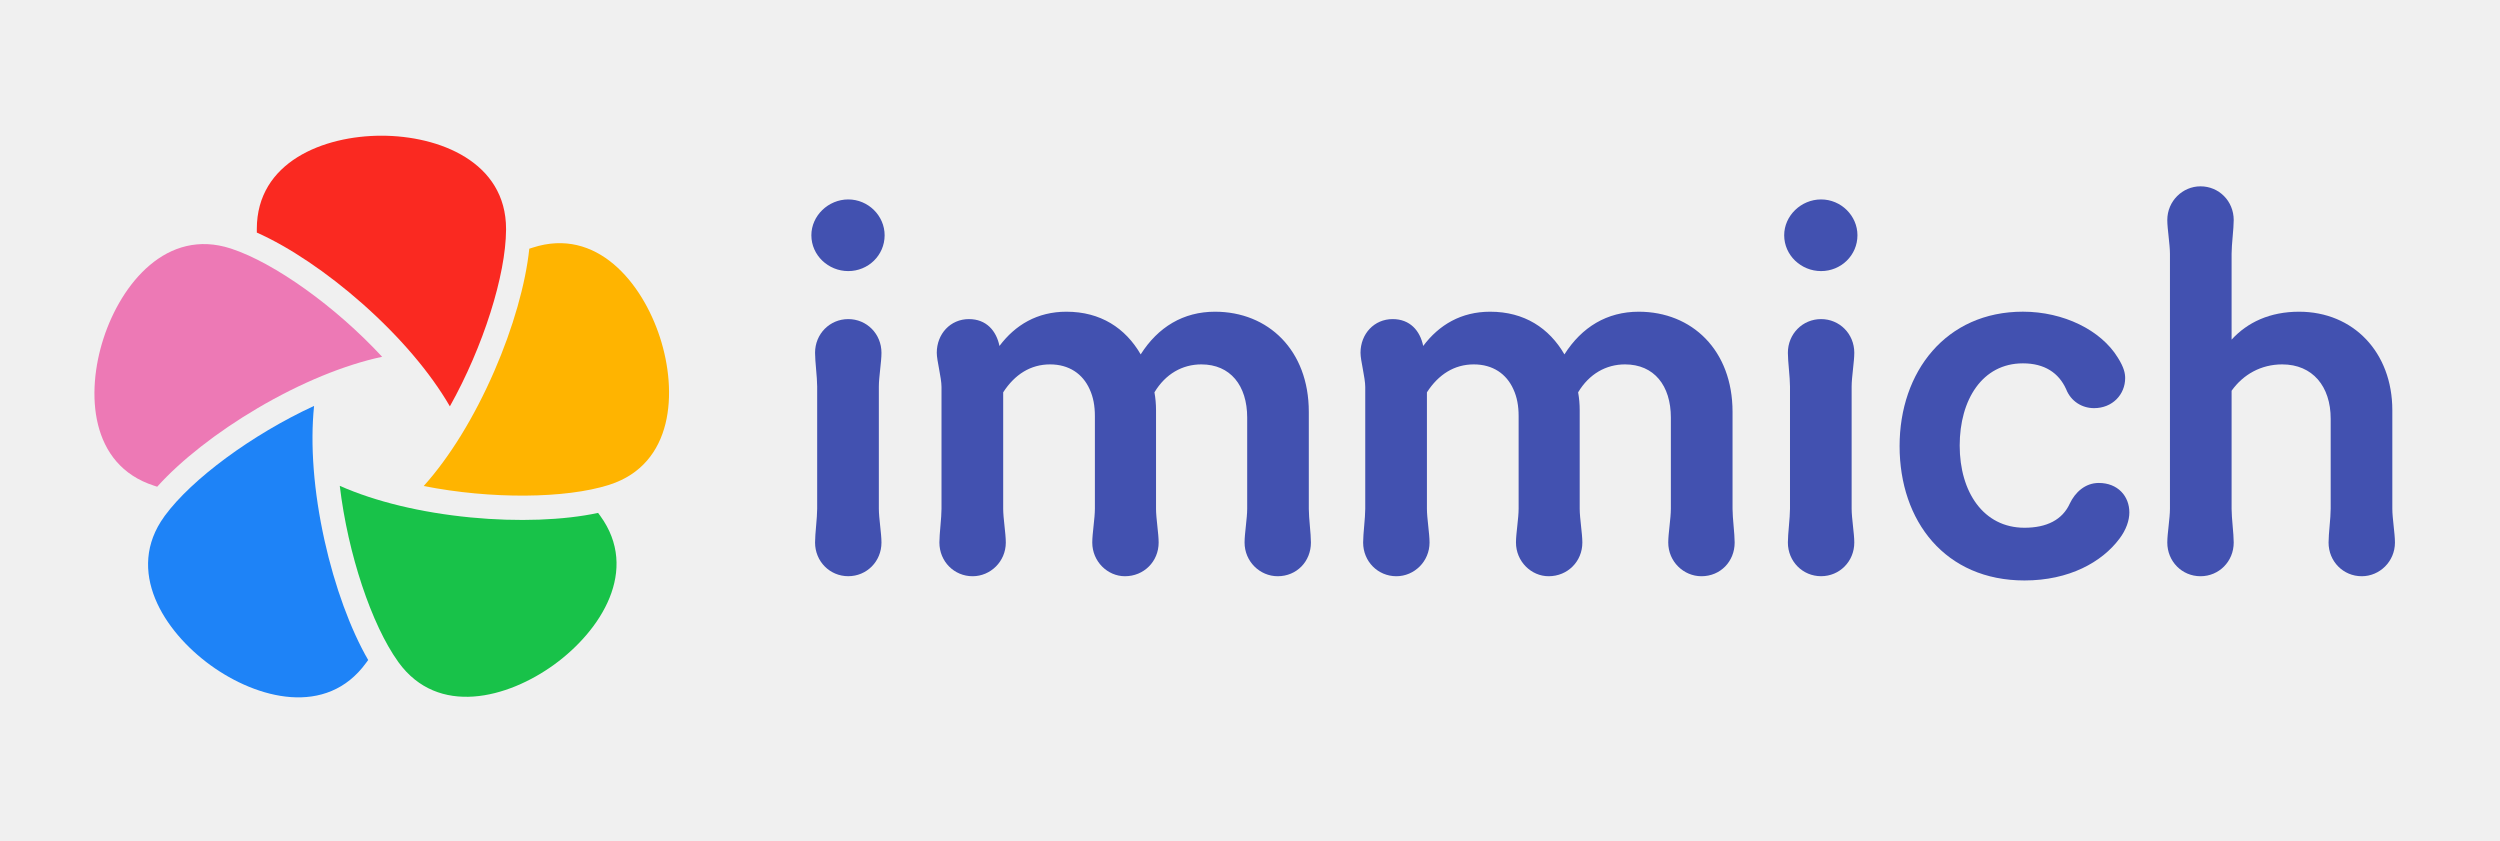
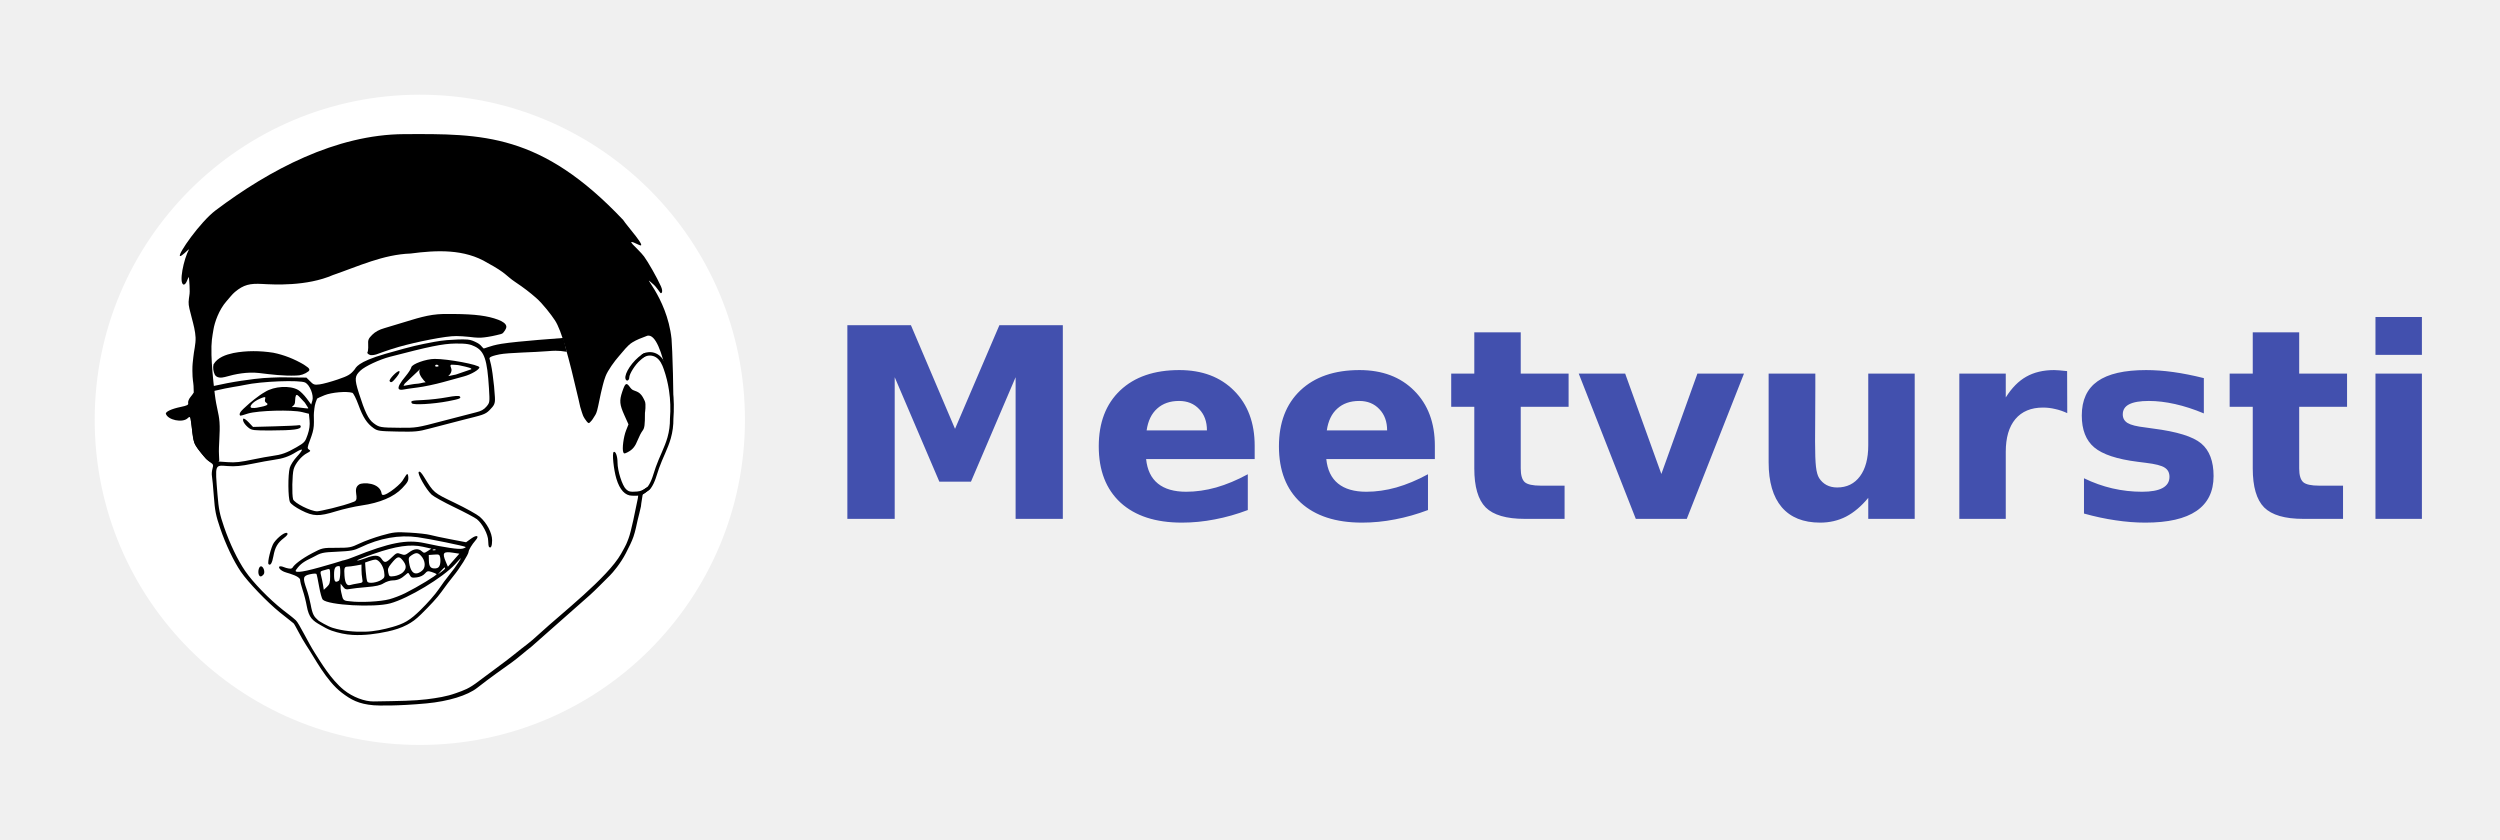
- <svg xmlns="http://www.w3.org/2000/svg" version="1.1" id="Router_Medium_x5F_White" x="0px" y="0px" viewBox="0 0 792 266.25" style="enable-background:new 0 0 792 266.25;" xml:space="preserve">
-   <style type="text/css">
- 	.st0{fill:#4251B0;}
- 	.st1{fill:#FA2921;}
- 	.st2{fill:#ED79B5;}
- 	.st3{fill:#FFB400;}
- 	.st4{fill:#1E83F7;}
- 	.st5{fill:#18C249;}
- </style>
-   <g>
-     <path class="st0" d="M268.73,63.18c6.34,0,11.52,5.18,11.52,11.35c0,6.34-5.18,11.35-11.52,11.35s-11.69-5.01-11.69-11.35   C257.04,68.36,262.39,63.18,268.73,63.18z M258.88,122.45c0-3.01-0.67-7.85-0.67-10.68c0-6.01,4.67-10.68,10.52-10.68   c5.84,0,10.52,4.67,10.52,10.68c0,2.84-0.83,7.68-0.83,10.68v38.73c0,3.01,0.83,7.85,0.83,10.68c0,6.01-4.67,10.68-10.52,10.68   c-5.84,0-10.52-4.67-10.52-10.68c0-2.84,0.67-7.68,0.67-10.68V122.45z" />
-     <path class="st0" d="M394.28,171.87c0-2.84,0.83-7.68,0.83-10.68V132.3c0-10.18-5.34-16.86-14.52-16.86c-6.01,0-11.35,3-14.86,8.85   c0.33,1.84,0.5,3.67,0.5,5.68v31.22c0,3.01,0.83,7.85,0.83,10.68c0,6.01-4.67,10.68-10.68,10.68c-5.51,0-10.35-4.67-10.35-10.68   c0-2.84,0.83-7.68,0.83-10.68V131.8c0-3.17-0.5-6.01-1.67-8.51c-2.17-4.84-6.51-7.85-12.52-7.85c-6.18,0-11.19,3.17-14.86,8.85   v36.9c0,3.01,0.83,7.85,0.83,10.68c0,6.01-4.84,10.68-10.52,10.68c-5.84,0-10.52-4.67-10.52-10.68c0-2.84,0.67-7.68,0.67-10.68   v-38.57c0-3.01-1.5-8.35-1.5-10.85c0-6.01,4.34-10.68,10.18-10.68c5.51,0,8.68,3.67,9.68,8.51c5.01-6.68,12.02-10.85,21.2-10.85   c10.85,0,18.7,5.18,23.54,13.52c5.51-8.68,13.52-13.52,23.54-13.52c16.86,0,29.72,12.19,29.72,31.72v30.72   c0,3.01,0.67,7.85,0.67,10.68c0,6.01-4.51,10.68-10.52,10.68C399.12,182.55,394.28,177.88,394.28,171.87z" />
-     <path class="st0" d="M528.5,171.87c0-2.84,0.83-7.68,0.83-10.68V132.3c0-10.18-5.34-16.86-14.52-16.86c-6.01,0-11.35,3-14.86,8.85   c0.33,1.84,0.5,3.67,0.5,5.68v31.22c0,3.01,0.84,7.85,0.84,10.68c0,6.01-4.67,10.68-10.68,10.68c-5.51,0-10.35-4.67-10.35-10.68   c0-2.84,0.84-7.68,0.84-10.68V131.8c0-3.17-0.5-6.01-1.67-8.51c-2.17-4.84-6.51-7.85-12.52-7.85c-6.18,0-11.19,3.17-14.86,8.85   v36.9c0,3.01,0.83,7.85,0.83,10.68c0,6.01-4.84,10.68-10.52,10.68c-5.84,0-10.52-4.67-10.52-10.68c0-2.84,0.67-7.68,0.67-10.68   v-38.57c0-3.01-1.5-8.35-1.5-10.85c0-6.01,4.34-10.68,10.18-10.68c5.51,0,8.68,3.67,9.68,8.51c5.01-6.68,12.02-10.85,21.2-10.85   c10.85,0,18.7,5.18,23.54,13.52c5.51-8.68,13.52-13.52,23.54-13.52c16.86,0,29.72,12.19,29.72,31.72v30.72   c0,3.01,0.67,7.85,0.67,10.68c0,6.01-4.51,10.68-10.52,10.68C533.35,182.55,528.5,177.88,528.5,171.87z" />
-     <path class="st0" d="M576.92,63.18c6.34,0,11.52,5.18,11.52,11.35c0,6.34-5.18,11.35-11.52,11.35s-11.69-5.01-11.69-11.35   C565.23,68.36,570.57,63.18,576.92,63.18z M567.07,122.45c0-3.01-0.67-7.85-0.67-10.68c0-6.01,4.67-10.68,10.52-10.68   s10.52,4.67,10.52,10.68c0,2.84-0.84,7.68-0.84,10.68v38.73c0,3.01,0.84,7.85,0.84,10.68c0,6.01-4.67,10.68-10.52,10.68   s-10.52-4.67-10.52-10.68c0-2.84,0.67-7.68,0.67-10.68V122.45z" />
-     <path class="st0" d="M601.79,141.31c0-23.54,14.69-42.57,39.07-42.57c12.86,0,24.71,5.84,30.05,14.53c2,3.17,2.34,5.01,2.34,6.51   c0,5.18-4.01,9.52-9.85,9.52c-3.84,0-7.34-2.17-8.85-6.01c-2.34-5.18-6.85-8.18-13.69-8.18c-12.86,0-20.03,11.52-20.03,26.04   c0,14.69,7.51,26.04,20.53,26.04c7.01,0,12.02-2.5,14.36-7.68c1.67-3.51,4.84-6.51,9.18-6.51c6.01,0,9.68,4.17,9.68,9.35   c0,2.5-1,5.51-3.17,8.35c-5.51,7.35-15.86,13.19-30.05,13.19C616.32,183.89,601.79,165.19,601.79,141.31z" />
-     <path class="st0" d="M737.69,171.87c0-2.84,0.67-7.68,0.67-10.68v-28.55c0-10.18-5.68-17.2-15.36-17.2   c-6.68,0-12.35,3.17-16.03,8.35v37.4c0,3.01,0.67,7.85,0.67,10.68c0,6.01-4.67,10.68-10.52,10.68s-10.52-4.67-10.52-10.68   c0-2.84,0.84-7.68,0.84-10.68v-80.8c0-3.01-0.84-7.85-0.84-10.68c0-6.01,4.84-10.68,10.52-10.68c5.84,0,10.52,4.67,10.52,10.68   c0,2.84-0.67,7.68-0.67,10.68v27.21c5.01-5.51,12.19-8.85,21.37-8.85c17.2,0,29.55,12.86,29.55,31.22v31.22   c0,3.01,0.83,7.85,0.83,10.68c0,6.01-4.84,10.68-10.52,10.68C742.36,182.55,737.69,177.88,737.69,171.87z" />
-   </g>
-   <g>
-     <path class="st1" d="M114.82,96.21c11.92,10.55,21.52,21.86,27.7,32.52c10.62-18.99,17.71-41.55,17.8-55.92c0-0.1,0-0.19,0-0.28   c0-21.26-21.21-29.54-39.48-29.54s-39.48,8.28-39.48,29.54c0,0.29,0,0.68,0,1.15C91.54,78.2,103.61,86.29,114.82,96.21z" />
-     <path class="st2" d="M49.8,154.19c7.45-8.29,18.88-17.27,31.77-24.86c13.72-8.07,27.44-13.71,39.49-16.3   c-14.78-15.96-34.04-29.68-47.68-34.21c-0.1-0.03-0.18-0.06-0.27-0.09c-20.22-6.57-34.65,11.05-40.3,28.42s-4.33,40.11,15.89,46.68   C48.99,153.93,49.35,154.05,49.8,154.19z" />
-     <path class="st3" d="M209.07,106.86c-5.65-17.38-20.07-34.99-40.3-28.42c-0.28,0.09-0.65,0.21-1.09,0.35   c-1.16,11.08-5.12,25.07-11.09,38.79c-6.35,14.6-14.14,27.23-22.36,36.39c21.34,4.23,44.99,4,58.68-0.35   c0.1-0.03,0.19-0.06,0.27-0.09C213.4,146.97,214.71,124.24,209.07,106.86z" />
-     <path class="st4" d="M102.8,171.18c-3.44-15.54-4.56-30.34-3.3-42.59c-19.75,9.12-38.75,23.2-47.27,34.78   c-0.06,0.08-0.11,0.16-0.16,0.23c-12.5,17.2-0.2,36.37,14.58,47.11s36.81,16.51,49.31-0.69c0.17-0.24,0.4-0.55,0.68-0.93   C111.05,199.44,106.04,185.79,102.8,171.18z" />
-     <path class="st5" d="M189.48,162.49c-10.9,2.33-25.42,2.88-40.32,1.44c-15.84-1.53-30.26-5.03-41.52-10.02   c2.57,21.6,10.09,44.02,18.47,55.7c0.06,0.08,0.11,0.16,0.16,0.23c12.5,17.2,34.52,11.43,49.31,0.69   c14.78-10.74,27.08-29.9,14.58-47.11C189.99,163.18,189.76,162.86,189.48,162.49z" />
+ <svg xmlns="http://www.w3.org/2000/svg" width="792" height="266" viewBox="0 0 792 266" version="1.1" id="svg1" xml:space="preserve">
+   <defs id="defs1">
+     <rect x="252" y="48" width="498.5" height="171.5" id="rect1" />
+   </defs>
+   <g id="layer1" transform="matrix(0.4023438,0,0,0.4023438,15.05315,15.90374)">
+     <circle style="display:inline;opacity:1;fill:#ffffff;fill-opacity:1;stroke:#000000;stroke-width:0;stroke-linecap:round;stroke-linejoin:round;stroke-dasharray:none;stroke-opacity:0;paint-order:fill markers stroke" id="path125" cx="256" cy="256" r="256" transform="translate(37.14945,35.03536)" />
+     <g id="layer1-1" transform="matrix(3.118301,0,0,3.111168,-112.1105,-270.1317)">
+       <path d="m 125.958,108.068 c -17.11,0.097 -33.912,8.983 -47.565,19.295 -3.892,2.939 -9.574,11.098 -8.999,11.536 0.298,0.281 2.036,-1.613 2.309,-1.726 -1.364,2.493 -2.691,8.747 -1.348,8.979 0.677,-0.055 0.948,-1.571 1.283,-1.93 0,0.176 0.21,1.517 0.215,3.645 0.002,0.87 -0.173,1.237 -0.272,2.648 -0.125,1.786 1.639,5.966 1.759,9.03 0.066,1.683 -0.423,3.342 -0.576,5.02 -0.103,1.131 -0.244,1.661 -0.23,3.401 0.019,2.371 0.232,2.764 0.293,3.832 0.067,1.176 0.068,2.572 0.041,2.997 -0.09,1.437 -0.937,4.496 -0.714,5.788 0.157,0.909 0.259,1.862 0.335,2.717 0.084,0.942 0.231,2.006 0.547,2.83 0.421,1.099 1.317,2.115 1.992,2.952 0.653,0.81 0.856,1.207 1.648,1.713 0.482,0.308 0.897,0.224 1.219,0.191 0.518,-0.053 0.9,0.023 1.318,-0.07 0.14,-0.066 0.116,-0.457 0.039,-1.694 -0.14,-2.261 0.334,-5.532 0.126,-8.287 -0.18,-2.374 -0.757,-3.514 -1.183,-7.044 -0.552,-4.574 -0.773,-7.477 -0.844,-9.92 -0.102,-3.503 0.223,-4.672 0.495,-6.405 0.293,-1.869 1.406,-5.06 3.275,-7.179 0.789,-0.895 1.455,-1.789 2.153,-2.372 2.205,-1.845 3.788,-2.197 6.889,-2.029 2.927,0.159 11.193,0.657 17.902,-2.271 6.408,-2.21 12.668,-5.191 19.571,-5.429 6.544,-0.868 13.589,-1.209 19.45,2.388 4.748,2.578 4.655,3.267 6.939,4.801 2.284,1.534 3.653,2.603 5.283,4.024 1.728,1.506 3.866,4.318 4.773,5.7 1.706,2.6 3.512,9.431 5.953,19.98 0.489,2.114 0.367,1.881 0.845,3.275 0.223,0.652 0.269,0.921 0.72,1.624 0.332,0.518 0.692,0.964 0.875,1.062 0.183,0.098 0.255,0.052 0.406,-0.087 0.256,-0.235 0.615,-0.629 0.948,-1.204 0.327,-0.564 0.621,-0.804 0.897,-1.824 0.36,-1.329 0.76,-3.63 0.961,-4.425 0.322,-1.267 0.602,-2.758 1.177,-4.262 0.575,-1.504 2.271,-3.833 3.401,-5.11 0.989,-1.116 2.099,-2.674 3.348,-3.444 1.133,-0.698 2.186,-1.089 3.812,-1.701 4.244,-0.909 6.353,19.722 6.482,18.625 0.246,-2.097 -0.189,-15.954 -0.385,-17.818 -1.156,-10.971 -8.693,-17.442 -4.415,-13.648 0.461,0.409 1.292,1.605 1.595,2 0.219,0.285 0.816,-0.16 0.138,-1.667 -1.014,-2.254 -3.298,-6.256 -4.256,-7.541 -1.566,-2.102 -5.594,-5.048 -1.328,-2.955 2.43,1.193 -3.098,-4.904 -3.945,-6.283 -20.726,-21.975 -35.531,-21.838 -55.352,-21.726 z" style="display:inline;fill:#000000;fill-opacity:1;stroke:none;stroke-width:0.882;stroke-linecap:round;stroke-linejoin:round;stroke-opacity:1;paint-order:fill markers stroke" id="path98" />
+       <path style="display:inline;fill:#000000;fill-opacity:1;stroke:none;stroke-opacity:0.37" d="m 68.075,193.017 c 3.963,-0.594 4.974,-0.584 7.868,-0.685 l 5.167,0.061 0.654,0.648 c 0.78,0.812 0.942,0.87 2.038,0.729 0.655,-0.085 2.294,-0.532 3.643,-0.994 2.124,-0.727 2.579,-0.994 3.398,-1.994 0.31,-0.378 0.472,-1.545 6.319,-3.229 1.877,-0.541 5.525,-1.585 7.718,-2 1.219,-0.231 3.011,-0.637 4.686,-0.767 1.558,-0.121 3.09,-0.193 4.185,-0.113 0.71,0.052 1.254,0.303 1.964,0.669 0.52,0.268 0.78,0.581 1.227,1.092 0.173,0.198 1.076,-0.48 3.679,-0.903 3.355,-0.545 12.45,-1.167 12.528,-1.187 0.105,0.285 0.478,2.134 0.7,2.814 -0.685,-0.048 -1.356,-0.36 -3.842,-0.132 -2.482,0.227 -8.046,0.3 -9.769,0.649 -2.347,0.475 -2.083,0.77 -1.999,1.043 0.146,0.476 0.387,1.501 0.577,2.902 0.27,1.993 0.385,3.221 0.475,4.736 0.08,1.354 -0.148,1.677 -1.065,2.622 -0.929,0.957 -1.488,1 -5.452,2.011 -2.328,0.594 -5.364,1.385 -6.747,1.759 -2.268,0.613 -2.902,0.672 -6.482,0.6 -3.659,-0.073 -4.036,-0.127 -4.829,-0.693 -1.342,-0.957 -2.147,-2.198 -3.065,-4.726 -0.466,-1.283 -1.024,-2.386 -1.239,-2.45 -1.189,-0.354 -4.188,-0.093 -5.621,0.488 -0.835,0.339 -1.517,0.652 -1.517,0.696 -0.489,1.212 -0.5,1.558 -0.635,2.805 -0.071,0.655 0.047,1.713 -0.033,2.725 -0.07,0.885 -0.309,1.683 -0.748,2.849 -0.583,1.549 -0.602,1.73 -0.211,1.976 0.371,0.234 0.317,0.33 -0.387,0.694 -1.146,0.593 -2.404,2.106 -2.732,3.287 -0.298,1.073 -0.375,5.118 -0.116,6.084 0.203,0.756 3.569,2.456 4.865,2.457 0.508,3.3e-4 5.104,-1 7.502,-1.965 1.253,-0.504 -0.48,-2.539 1.027,-3.497 0.716,-0.455 4.226,-0.427 4.549,1.895 0.146,1.053 3.458,-1.554 4.178,-2.589 0.631,-0.908 1.101,-2.12 1.212,-0.863 0.071,0.805 -0.096,1.119 -1.241,2.329 -1.66,1.755 -4.512,2.97 -8.234,3.506 -1.382,0.199 -3.689,0.726 -5.126,1.169 -3.525,1.089 -4.621,1.059 -7.068,-0.193 -1.171,-0.599 -2.087,-1.262 -2.285,-1.654 -0.411,-0.813 -0.446,-5.548 -0.05,-6.972 0.158,-0.568 0.806,-1.584 1.451,-2.274 0.641,-0.686 1.094,-1.318 1.007,-1.405 -0.087,-0.087 -0.636,0.142 -1.218,0.51 -1.362,0.86 -2.635,1.303 -4.444,1.547 -0.797,0.108 -2.786,0.471 -4.418,0.807 -2.25,0.464 -3.449,0.575 -4.955,0.461 -2.647,-0.2 -2.56,-0.442 -2.065,5.746 0.241,3.013 0.449,4.048 1.33,6.615 1.165,3.393 2.751,6.707 4.288,8.957 1.579,2.312 4.867,5.707 7.657,7.906 1.305,1.029 1.793,1.35 2.616,2.107 0.609,0.561 2.466,4.488 3.828,6.608 1.215,1.891 3.249,5.374 5.873,7.509 1.815,1.477 4.26,2.366 6.057,2.336 5.383,-0.089 8.147,-0.125 10.698,-0.433 2.156,-0.273 4.041,-0.558 5.944,-1.247 1.673,-0.606 2.577,-0.851 4.715,-2.504 1.534,-1.186 5.326,-3.907 6.87,-5.175 2.837,-2.33 2.841,-2.074 5.566,-4.594 4.107,-3.797 13.608,-11.215 16.299,-16.012 1.214,-2.164 1.065,-1.963 1.535,-3.175 0.497,-1.282 1.399,-5.747 1.857,-8.047 0.127,-0.639 0.025,-0.614 0.174,-0.719 0.131,-0.093 0.325,-0.347 0.468,-0.343 0.25,0.01 0.153,-0.138 0.389,-0.131 -0.011,0.379 -0.372,2.288 -0.395,2.799 -0.253,1.257 -0.452,1.793 -0.67,2.777 -0.214,0.965 -0.455,2.232 -0.85,3.381 -0.32,0.928 -0.877,2.052 -1.532,3.326 -1.085,2.111 -2.649,3.943 -3.216,4.507 -1.469,1.463 -2.921,2.955 -4.013,3.945 -1.043,0.946 -11.737,10.407 -11.926,10.55 -0.897,0.676 -2.723,2.29 -3.934,3.157 -1.486,1.063 -4.462,3.157 -7.022,5.177 -1.962,1.548 -5.84,2.742 -10.271,3.158 -5.85,0.549 -9.813,0.455 -10.695,0.381 -3.06,-0.255 -4.609,-1.136 -6.444,-2.537 -3.215,-2.454 -5.518,-7.126 -7.266,-9.718 -0.937,-1.39 -2.227,-4.091 -2.5,-4.365 -0.174,-0.174 -1.335,-1.048 -2.792,-2.231 l 3.5e-5,3e-5 c -2.609,-2.118 -6.45,-6.131 -7.896,-8.25 -1.458,-2.135 -3.073,-5.538 -4.195,-8.837 -0.874,-2.57 -1.074,-3.577 -1.283,-6.482 -0.137,-1.892 -0.31,-3.737 -0.385,-4.101 -0.075,-0.364 -0.026,-1.043 0.109,-1.509 0.222,-0.766 0.174,-0.894 -0.496,-1.323 -0.838,-0.537 -2.816,-2.948 -3.157,-3.85 -0.124,-0.327 -0.304,-1.249 -0.401,-2.05 -0.438,-3.616 -0.409,-3.53 -1.002,-2.994 -1.047,0.948 -3.961,0.343 -4.378,-0.909 -0.141,-0.424 1.142,-1.025 3.017,-1.412 1.289,-0.266 1.583,-0.42 1.49,-0.777 -0.064,-0.245 0.113,-0.81 0.455,-1.209 0.589,-0.684 0.557,-0.969 1.25,-1.296 0.916,-0.432 5.174,-1.448 9.216,-2.054 z m 2.497,15.941 c 1.237,-0.261 2.844,-0.552 3.572,-0.648 1.931,-0.254 2.964,-0.623 4.936,-1.765 1.658,-0.961 1.791,-1.109 2.281,-2.561 0.361,-1.068 0.481,-1.957 0.39,-2.895 l -0.13,-1.354 -1.357,-0.337 c -2.073,-0.515 -8.919,-0.335 -10.978,0.288 -0.913,0.276 -1.539,0.527 -1.623,0.392 -0.207,-0.336 0.06,-0.647 0.298,-0.943 0.238,-0.296 0.382,-0.374 0.993,-0.959 0.611,-0.586 2.426,-2.119 3.785,-2.876 1.844,-1.164 5.042,-1.356 6.696,-0.402 0.437,0.252 1.21,1.021 1.72,1.709 l 0.926,1.251 0.241,-0.815 c 0.314,-1.061 -0.509,-3.143 -1.439,-3.638 -1.072,-0.571 -8.986,-0.262 -12.296,0.481 -1.455,0.326 -2.781,0.401 -6.141,1.206 -2.137,0.512 -2.832,0.275 -3.648,1.524 -0.415,0.636 -0.576,1.001 -0.351,3.519 0.185,2.077 0.293,2.398 0.55,3.919 0.236,1.397 1.065,2.923 2.038,3.651 0.973,0.729 2.315,1.727 2.315,1.727 l 1.798,0.126 c 1.605,0.114 2.505,0.015 5.424,-0.6 z m -1.157,-6.37 c -0.826,-0.65 -1.314,-1.474 -1.088,-1.838 0.089,-0.143 0.568,0.171 1.065,0.698 l 0.904,0.958 4.438,-0.12 c 2.441,-0.066 4.616,-0.169 4.835,-0.229 0.223,-0.061 0.397,0.063 0.397,0.284 0,0.567 -1.513,0.765 -5.984,0.783 -3.527,0.014 -3.928,-0.033 -4.566,-0.534 z m 39.341,-1.402 c 2.937,-0.783 5.963,-1.568 6.727,-1.746 0.993,-0.231 1.586,-0.558 2.084,-1.151 0.689,-0.818 0.695,-0.863 0.52,-3.744 -0.352,-5.797 -0.928,-7.507 -2.845,-8.462 -0.87,-0.433 -1.614,-0.634 -3.902,-0.606 -2.703,0.032 -5.487,0.652 -13.322,2.693 -2.064,0.537 -5.055,1.925 -5.965,2.803 -1.124,1.085 -1.266,1.575 -0.321,4.555 1.223,3.857 1.934,5.324 2.952,6.092 1.176,0.886 1.383,0.924 5.341,0.959 3.309,0.03 3.523,-0.004 8.731,-1.392 z m -6.29,-3.585 c -0.308,-0.498 -0.116,-0.551 2.396,-0.662 1.295,-0.057 3.41,-0.303 4.701,-0.546 1.515,-0.286 2.437,-0.351 2.603,-0.186 0.374,0.374 0.009,0.527 -2.343,0.979 -3.043,0.584 -7.11,0.814 -7.356,0.416 z m -2.639,-2.9 c -0.229,-0.37 0.221,-1.203 1.444,-2.676 0.543,-0.655 1.032,-1.429 1.086,-1.72 0.123,-0.665 2.99,-1.699 4.728,-1.706 2.686,-0.01 9.008,1.18 9.062,1.706 0.044,0.434 -1.657,1.443 -3.092,1.833 -0.737,0.2 -2.65,0.728 -4.252,1.173 -1.602,0.445 -3.924,0.934 -5.159,1.086 -1.236,0.152 -2.56,0.347 -2.944,0.432 -0.383,0.085 -0.776,0.027 -0.872,-0.129 z m 3.982,-1.089 c 0.517,-0.041 1.509,-0.424 1.72,-0.189 1.124,1.252 -2.398,-1.597 -1.36,-2.776 l -3.136,2.954 c -0.256,0.386 -0.296,0.567 -0.097,0.445 1.568,-0.251 1.489,-0.323 2.872,-0.433 z m 7.589,-1.839 3.073,-1.059 c 0.21,-0.13 -0.227,-0.3 -0.525,-0.373 -0.564,-0.138 -0.456,-0.153 -1.793,-0.426 -0.443,-0.11 -0.879,-0.084 -1.361,-0.137 -0.954,-0.106 -0.248,0.595 -0.286,1.128 -0.072,1.026 -1.187,1.333 -0.316,1.118 0.871,-0.215 0.814,-0.132 1.208,-0.251 z m -3.52,-1.717 c 0,-0.279 -0.508,-0.397 -0.659,-0.152 -0.091,0.148 0.019,0.269 0.246,0.269 0.227,0 0.412,-0.052 0.412,-0.117 z m -9.909,3.048 c -0.211,-0.341 1.62,-2.223 1.958,-2.014 0.169,0.105 -0.05,0.578 -0.561,1.214 -0.858,1.068 -1.134,1.226 -1.398,0.8 z m -17.182,4.37 c -1.339,-1.327 -1.883,-2.536 -1.962,-0.376 -0.028,0.753 -0.133,0.793 -0.679,1.276 0,0 0.474,-0.004 0.711,0 l 1.997,0.237 c 1.024,0.121 0.663,0.109 -0.067,-1.137 z m -8.762,0.835 c 0.397,-0.085 1.762,-0.333 0.945,-0.821 -0.817,-0.488 0.702,-1.639 -1.15,-0.87 -1.835,0.762 -2.501,1.933 -1.657,1.933 0.549,0.074 1.25,-0.111 1.862,-0.242 z m 26.554,44.697 c 0.975,-0.278 1.948,-0.62 2.821,-1.135 1.04,-0.614 1.857,-1.36 2.809,-2.288 1.382,-1.346 3.029,-3.221 3.66,-4.167 0.632,-0.946 1.639,-2.315 2.239,-3.043 0.6,-0.728 1.426,-1.859 1.836,-2.514 0.707,-1.129 0.668,-1.105 -0.749,0.456 -2.426,2.672 -9.465,6.921 -13.107,7.911 -3.263,0.887 -12.546,0.372 -13.669,-0.758 -0.182,-0.183 -0.514,-1.385 -0.737,-2.67 -0.223,-1.285 -0.464,-2.43 -0.535,-2.544 -0.071,-0.114 -0.667,-0.085 -1.325,0.066 -1.415,0.324 -1.493,0.677 -0.67,3.019 0.29,0.824 0.657,2.217 0.816,3.095 0.385,2.121 0.682,2.479 1.57,3.275 0.117,0.105 1.862,1.172 2.901,1.489 2.101,0.642 4.348,0.838 6.544,0.78 1.892,-0.051 3.774,-0.454 5.595,-0.972 z m -14.588,-0.358 c -0.813,-0.471 -1.318,-0.755 -1.857,-1.396 l -2e-6,-7e-5 c -0.424,-0.504 -0.759,-1.376 -0.951,-2.475 -0.162,-0.933 -0.533,-2.387 -0.824,-3.232 -0.29,-0.844 -0.528,-1.814 -0.528,-2.155 -0.194,-0.67 -2.006,-1.188 -2.778,-1.414 -1.418,-0.397 -1.906,-1.354 -1.094,-1.269 0.389,0.041 0.638,0.218 1.046,0.323 0.66,0.17 1.121,0.274 1.356,-0.133 0.304,-0.527 1.697,-1.686 3.958,-2.877 2.012,-1.06 2.067,-1.072 4.874,-1.072 2.671,0 2.948,-0.052 4.684,-0.881 1.015,-0.484 3.03,-1.216 4.478,-1.625 2.441,-0.69 2.857,-0.732 5.689,-0.576 1.68,0.093 3.522,0.3 4.093,0.46 0.571,0.16 2.45,0.562 4.177,0.892 l 3.138,0.601 1.037,-0.752 c 1.145,-0.83 1.719,-0.58 0.872,0.379 -0.701,0.795 -1.399,1.951 -1.399,2.318 0,0.474 -1.83,3.404 -3.044,4.873 -0.601,0.728 -1.724,2.216 -2.494,3.307 -0.804,1.139 -2.31,2.745 -4.071,4.481 -1.09,1.074 -1.807,1.595 -2.862,2.156 -1.218,0.649 -2.565,1.057 -3.914,1.353 -2.315,0.507 -4.708,0.821 -7.074,0.7 -1.46,-0.075 -2.915,-0.397 -4.296,-0.875 -0.782,-0.27 -1.606,-0.757 -2.218,-1.112 z m 13.948,-5.265 c 0.864,-0.232 2.293,-0.783 3.175,-1.224 2.538,-1.268 6.537,-3.704 6.365,-3.876 -0.086,-0.086 -0.538,-0.28 -1.004,-0.432 -0.744,-0.241 -0.912,-0.2 -1.377,0.338 -0.331,0.383 -0.941,0.668 -1.628,0.76 -0.944,0.127 -1.142,0.065 -1.411,-0.438 -0.312,-0.584 -0.315,-0.584 -0.886,-0.064 -0.864,0.786 -1.634,1.116 -2.606,1.117 -0.483,5.5e-4 -1.294,0.26 -1.803,0.577 -0.686,0.427 -1.577,0.629 -3.44,0.782 -1.382,0.113 -2.918,0.286 -3.412,0.385 -0.752,0.15 -0.977,0.076 -1.383,-0.452 l -0.485,-0.631 -0.006,0.873 c -0.003,0.48 0.234,1.319 0.342,1.79 0.202,0.886 0.74,0.816 1.552,0.918 2.089,0.282 6.174,0.069 8.005,-0.423 z M 85.918,232.708 c 0,-1.433 -0.043,-1.547 -0.529,-1.409 -0.291,0.083 -0.755,0.214 -1.031,0.291 -0.425,0.12 -0.467,0.272 -0.274,0.992 0.125,0.468 0.299,1.311 0.387,1.873 l 0.16,1.022 0.644,-0.605 c 0.541,-0.508 0.644,-0.854 0.644,-2.164 z m 5.648,1.467 c 0.965,-0.149 1.009,-0.197 0.86,-0.945 -0.087,-0.434 -0.158,-1.26 -0.158,-1.837 v -1.049 l -1.124,0.206 c -0.618,0.113 -1.392,0.213 -1.72,0.222 -0.617,0.016 -0.705,0.289 -0.598,1.85 0.099,1.45 0.477,2.08 1.132,1.885 0.325,-0.097 1.049,-0.246 1.608,-0.332 z m 4.758,-0.737 c 0.625,-0.41 0.674,-0.564 0.526,-1.645 -0.165,-1.201 -1.074,-2.461 -1.776,-2.461 -0.19,0 -0.735,0.136 -1.211,0.302 l -0.866,0.302 0.127,1.779 c 0.07,0.978 0.219,1.928 0.332,2.11 0.27,0.436 1.962,0.209 2.869,-0.386 z m -8.649,0.189 c 0.338,-0.218 0.418,-2.973 0.087,-2.973 -0.822,0 -1.049,0.379 -1.049,1.748 0,1.413 0.226,1.7 0.963,1.224 z m 12.954,-1.674 c 0.802,-0.753 0.793,-1.48 -0.033,-2.489 -0.751,-0.919 -1.075,-0.818 -2.323,0.724 -0.633,0.782 -0.734,1.093 -0.579,1.796 0.179,0.816 0.228,0.844 1.243,0.708 0.581,-0.078 1.342,-0.41 1.692,-0.739 z m 4.122,-0.582 c 0.546,-0.706 0.373,-1.922 -0.394,-2.767 -0.645,-0.712 -1.036,-0.742 -1.938,-0.151 -0.604,0.396 -0.659,0.563 -0.506,1.521 0.261,1.633 0.827,2.352 1.688,2.142 0.388,-0.094 0.906,-0.43 1.15,-0.746 z m 4.442,-0.254 c 0.014,-0.326 -0.131,-0.234 -0.805,0.508 l -0.641,0.706 0.719,-0.508 c 0.396,-0.279 0.723,-0.597 0.728,-0.706 z m -25.361,-0.216 c 2.093,-0.592 3.984,-1.149 4.202,-1.238 0.218,-0.089 0.575,-0.186 0.794,-0.216 0.218,-0.029 1.052,-0.317 1.852,-0.639 7.232,-2.91 10.758,-3.602 14.361,-2.816 4.196,0.915 6.938,1.315 7.697,1.124 0.417,-0.105 0.695,-0.256 0.617,-0.334 -0.2,-0.2 -7.319,-1.657 -9.71,-1.988 -3.75,-0.518 -7.69,0.182 -11.568,2.055 -1.329,0.642 -1.945,0.758 -4.704,0.885 -3.066,0.141 -3.239,0.181 -5.024,1.166 -1.705,0.815 -2.435,1.267 -3.293,2.465 -0.551,0.664 0.621,0.711 4.777,-0.464 z M 108.161,230.354 c 0.102,-0.384 0.124,-1.015 0.05,-1.403 -0.123,-0.645 -0.228,-0.698 -1.226,-0.625 l -1.091,0.08 0.025,1.149 c 0.027,1.26 0.4,1.673 1.413,1.565 0.444,-0.047 0.702,-0.286 0.829,-0.766 z m 2.681,-2.406 c -2.023,-0.314 -2.274,-2.2e-4 -1.489,1.855 l 0.417,0.984 1.158,-1.323 1.158,-1.323 z m -12.43,0.93 c 0.946,-0.924 1.056,-0.964 1.829,-0.672 0.731,0.276 0.917,0.238 1.675,-0.34 0.989,-0.754 1.885,-0.831 2.561,-0.219 0.442,0.4 0.531,0.396 1.21,-0.048 l 0.733,-0.48 -1.718,-0.388 c -2.505,-0.565 -5.448,-0.139 -9.983,1.447 -1.978,0.691 -3.473,1.298 -3.323,1.348 0.15,0.05 0.888,-0.152 1.641,-0.448 1.865,-0.735 2.769,-0.702 3.309,0.122 0.579,0.884 0.88,0.838 2.067,-0.321 z m 8.866,-1.558 c -0.088,-0.088 -0.316,-0.097 -0.507,-0.021 -0.211,0.085 -0.148,0.147 0.16,0.16 0.279,0.011 0.435,-0.051 0.347,-0.139 z m -35.809,5.074 c -0.22,-0.574 -0.012,-1.552 0.356,-1.673 0.526,-0.173 1.014,1.153 0.606,1.646 -0.42,0.507 -0.774,0.517 -0.962,0.027 z m 1.973,-2.133 c -0.292,-0.292 0.52,-3.556 1.08,-4.342 0.855,-1.2 2.361,-2.288 2.699,-1.95 0.19,0.19 -0.012,0.493 -0.654,0.983 -1.298,0.99 -1.815,1.882 -2.141,3.695 -0.256,1.419 -0.605,1.993 -0.984,1.614 z m 44.66,-3.494 c -0.093,-0.093 -0.17,-0.655 -0.172,-1.25 -0.003,-1.265 -1.173,-3.494 -2.302,-4.388 -0.406,-0.321 -2.464,-1.414 -4.574,-2.429 -2.11,-1.015 -4.174,-2.164 -4.587,-2.552 -1.123,-1.057 -2.936,-4.269 -2.6,-4.605 0.19,-0.19 0.52,0.125 1.067,1.018 1.997,3.257 1.896,3.172 6.247,5.271 2.246,1.083 4.514,2.349 5.042,2.812 1.444,1.268 2.499,3.28 2.502,4.77 0.002,1.177 -0.25,1.726 -0.622,1.353 z m 27.185,-19.245 c -0.257,-0.669 0.062,-3.124 0.574,-4.414 l 0.484,-1.221 -0.845,-1.89 c -0.955,-2.137 -1.025,-2.915 -0.422,-4.72 0.588,-1.762 0.831,-1.938 1.469,-1.068 0.293,0.4 0.503,0.648 0.842,0.767 0.451,0.158 0.919,0.329 1.273,0.649 0.451,0.407 0.684,0.888 0.987,1.531 0.303,0.643 0.033,2.394 0.033,2.394 0,2.487 -0.081,3.094 -0.483,3.619 -0.266,0.347 -0.693,1.167 -0.948,1.822 -0.541,1.386 -1.061,2.024 -2.078,2.55 -0.643,0.332 -0.752,0.33 -0.886,-0.018 z m 3.097,-19.294 c -1.876,1.609 -3.163,4.012 -2.501,4.673 0.257,0.257 0.625,-0.059 0.625,-0.536 0,-0.707 1.215,-2.656 2.226,-3.489 0.103,-0.085 0.389,-0.361 0.742,-0.609 0.352,-0.247 0.829,-0.636 0.786,-0.741 -0.378,-0.359 -0.934,-0.105 -1.876,0.703 z m 2.317,26.581 c 0.206,0.203 -0.527,0.594 -0.599,0.671 -0.143,0.152 -0.619,0.482 -0.818,0.59 -0.164,0.089 -0.983,0.29 -0.983,0.29 -0.105,0.031 -0.659,0.008 -1.213,0.008 -1.412,0 -2.516,-1.19 -3.189,-3.44 -0.564,-1.883 -0.901,-5.217 -0.55,-5.434 0.381,-0.236 0.777,0.851 0.777,2.135 0,1.693 0.955,4.698 1.722,5.418 0.546,0.513 0.846,0.577 2.232,0.477 1.657,-0.12 1.976,-1.35 2.621,-0.715" id="path100" transform="matrix(1.246667,0,0,1.246667,0.2045931,-70.16495)" />
+       <path style="display:inline;fill:none;stroke:#000000;stroke-width:0.7;stroke-linecap:round;stroke-linejoin:round;stroke-dasharray:none;stroke-opacity:1;paint-order:fill markers stroke" d="m 157.014,128.623 c 0.418,-0.244 0.903,-0.37 1.386,-0.362 0.483,0.008 0.964,0.151 1.373,0.409 0.452,0.284 0.81,0.7 1.084,1.158 0.275,0.458 0.47,0.958 0.646,1.461 0.499,1.426 0.855,2.902 1.076,4.397 0.281,1.902 0.344,3.837 0.187,5.753 0.016,1.31 -0.158,2.622 -0.514,3.882 -0.589,2.081 -1.662,3.992 -2.372,6.035 -0.46,1.325 -0.805,2.849 -1.62,3.99 -0.291,0.408 -1.453,1.061 -1.848,1.37" id="path11" transform="matrix(1.246667,0,0,1.246667,-9.358135,3.771248)" />
+       <path d="m 214.564,197.011 c 0.006,-0.138 -0.01,-0.307 0.246,-0.698 0.118,-0.18 0.106,-0.322 0.194,-0.733 0.267,-1.237 0.286,-3.541 0.207,-4.831 -0.238,-3.866 0.187,-4.911 3.23,-7.954 2.347,-2.347 5.525,-4.074 9.622,-5.23 3.365,-0.949 13.082,-3.888 21.593,-6.531 5.158,-1.602 11.066,-3.167 16.409,-3.956 5.818,-0.859 10.828,-0.755 16.71,-0.709 16.979,0.135 26.832,1.415 35.141,4.563 3.567,1.351 6.238,3.174 6.402,5.33 0.153,2.015 -2.08,4.397 -2.397,4.864 -0.745,1.098 -2.43,1.271 -5.431,2.016 -4.294,1.067 -9.69,1.875 -11.941,1.945 -4.675,0.145 -6.963,-0.347 -9.571,-0.605 -4.405,-0.435 -6.632,-0.572 -10.097,-0.643 -8.24,-0.168 -32.086,4.747 -45.191,8.489 -9.332,2.665 -17.278,5.807 -18.187,6.071 -2.528,0.737 -4.393,0.572 -4.681,0.468 -2.106,-0.758 -2.268,-1.621 -2.257,-1.857 z" style="display:inline;fill:#000000;fill-opacity:1;stroke:none;stroke-width:3.899;stroke-opacity:0.37" id="path1-6" transform="matrix(0.3197316,0,0,0.3197316,48.1105,100.3936)" />
+       <path d="m 177.372,232.058 c 8.499,1.701 16.691,4.978 24.139,9.393 1.481,1.262 6.098,3.19 3.743,5.305 -2.831,2.211 -6.323,3.428 -9.921,3.378 -9.791,0.396 -19.544,-0.83 -29.238,-2.022 -9.093,-0.99 -18.211,0.657 -26.925,3.186 -2.716,0.745 -6.497,0.926 -8.001,-2.001 -1.115,-2.432 -1.553,-5.442 -0.947,-8.011 3.228,-5.559 9.814,-7.689 15.731,-8.992 10.319,-1.997 21.055,-1.84 31.418,-0.236 z" style="display:inline;fill:#000000;fill-opacity:1;stroke:none;stroke-width:3.899;stroke-opacity:0.37" id="path1" transform="matrix(0.3197316,0,0,0.3197316,36.23265,89.19174)" />
+     </g>
+     <text xml:space="preserve" transform="matrix(2.485437,0,0,2.485437,-37.41366,-39.52775)" id="text1" style="text-align:start;writing-mode:lr-tb;direction:ltr;white-space:pre;shape-inside:url(#rect1);display:inline;fill:#ffffff;stroke:#ffffff;stroke-width:3.899;stroke-opacity:0" />
+     <path d="m 629.784,216.524 h 50.049 l 34.728,81.61 34.932,-81.61 h 49.947 V 369.019 H 762.26 V 257.482 l -35.136,82.223 h -24.922 l -35.136,-82.223 v 111.537 h -37.281 z m 320.72,94.99 v 10.418 h -85.491 q 1.328,12.87 9.295,19.304 7.967,6.435 22.267,6.435 11.542,0 23.594,-3.371 12.155,-3.473 24.922,-10.418 v 28.191 q -12.972,4.903 -25.944,7.354 -12.972,2.554 -25.944,2.554 -31.051,0 -48.312,-15.73 -17.16,-15.832 -17.16,-44.329 0,-27.986 16.853,-44.022 16.955,-16.036 46.576,-16.036 26.965,0 43.103,16.24 16.24,16.24 16.24,43.41 z m -37.588,-12.155 q 0,-10.418 -6.128,-16.751 -6.026,-6.435 -15.832,-6.435 -10.623,0 -17.262,6.026 -6.639,5.924 -8.273,17.16 z m 179.46,12.155 v 10.418 h -85.491 q 1.328,12.87 9.295,19.304 7.967,6.435 22.267,6.435 11.542,0 23.594,-3.371 12.155,-3.473 24.922,-10.418 v 28.191 q -12.972,4.903 -25.944,7.354 -12.972,2.554 -25.944,2.554 -31.051,0 -48.312,-15.73 -17.16,-15.832 -17.16,-44.329 0,-27.986 16.853,-44.022 16.955,-16.036 46.576,-16.036 26.965,0 43.103,16.24 16.24,16.24 16.24,43.41 z m -37.587,-12.155 q 0,-10.418 -6.128,-16.751 -6.026,-6.435 -15.832,-6.435 -10.623,0 -17.262,6.026 -6.639,5.924 -8.273,17.16 z m 105.204,-77.218 v 32.481 h 37.69 v 26.148 h -37.69 v 48.517 q 0,7.967 3.166,10.827 3.166,2.758 12.563,2.758 h 18.794 v 26.148 h -31.357 q -21.654,0 -30.744,-8.988 -8.988,-9.09 -8.988,-30.744 v -48.517 h -18.181 V 254.622 h 18.181 v -32.481 z m 45.657,32.481 h 36.566 l 28.497,79.056 28.395,-79.056 h 36.668 l -45.044,114.397 h -40.141 z m 149.533,69.864 V 254.622 h 36.77 v 11.44 q 0,9.295 -0.102,23.39 -0.102,13.993 -0.102,18.692 0,13.789 0.715,19.917 0.715,6.026 2.451,8.784 2.247,3.575 5.822,5.516 3.677,1.941 8.376,1.941 11.44,0 17.977,-8.784 6.537,-8.784 6.537,-24.411 V 254.622 h 36.566 v 114.397 h -36.566 v -16.547 q -8.273,10.01 -17.568,14.81 -9.193,4.698 -20.326,4.698 -19.815,0 -30.233,-12.155 -10.316,-12.155 -10.316,-35.34 z m 235.127,-38.711 q -4.801,-2.247 -9.601,-3.268 -4.699,-1.124 -9.499,-1.124 -14.095,0 -21.756,9.09 -7.558,8.988 -7.558,25.841 v 52.704 h -36.566 V 254.622 h 36.566 v 18.794 q 7.048,-11.235 16.138,-16.342 9.193,-5.209 21.96,-5.209 1.839,0 3.983,0.204 2.145,0.102 6.231,0.613 z m 107.554,-27.578 v 27.782 q -11.746,-4.903 -22.675,-7.354 -10.929,-2.451 -20.632,-2.451 -10.418,0 -15.525,2.656 -5.005,2.554 -5.005,7.967 0,4.392 3.779,6.741 3.881,2.349 13.789,3.473 l 6.435,0.919 q 28.088,3.575 37.792,11.746 9.703,8.171 9.703,25.637 0,18.283 -13.482,27.476 -13.482,9.193 -40.243,9.193 -11.338,0 -23.492,-1.839 -12.053,-1.736 -24.82,-5.311 v -27.782 q 10.929,5.311 22.369,7.967 11.542,2.656 23.39,2.656 10.725,0 16.138,-2.962 5.413,-2.962 5.413,-8.784 0,-4.903 -3.779,-7.252 -3.677,-2.451 -14.81,-3.779 l -6.435,-0.817 q -24.412,-3.064 -34.217,-11.338 -9.805,-8.273 -9.805,-25.126 0,-18.181 12.461,-26.965 12.461,-8.784 38.2,-8.784 10.112,0 21.245,1.532 11.133,1.532 24.207,4.801 z m 75.073,-36.055 v 32.481 h 37.69 v 26.148 h -37.69 v 48.517 q 0,7.967 3.166,10.827 3.166,2.758 12.563,2.758 h 18.794 v 26.148 h -31.357 q -21.654,0 -30.744,-8.988 -8.988,-9.09 -8.988,-30.744 v -48.517 h -18.181 V 254.622 h 18.181 v -32.481 z m 60.058,32.481 h 36.566 v 114.397 h -36.566 z m 0,-44.533 h 36.566 v 29.825 h -36.566 z" id="text2" style="font-weight:bold;font-size:209.183px;font-family:'DejaVu Sans';-inkscape-font-specification:'DejaVu Sans, Bold';fill:#4250ae;stroke:#ffffff;stroke-width:7.918;stroke-opacity:0;fill-opacity:1" aria-label="Meetvursti" />
  </g>
</svg>
